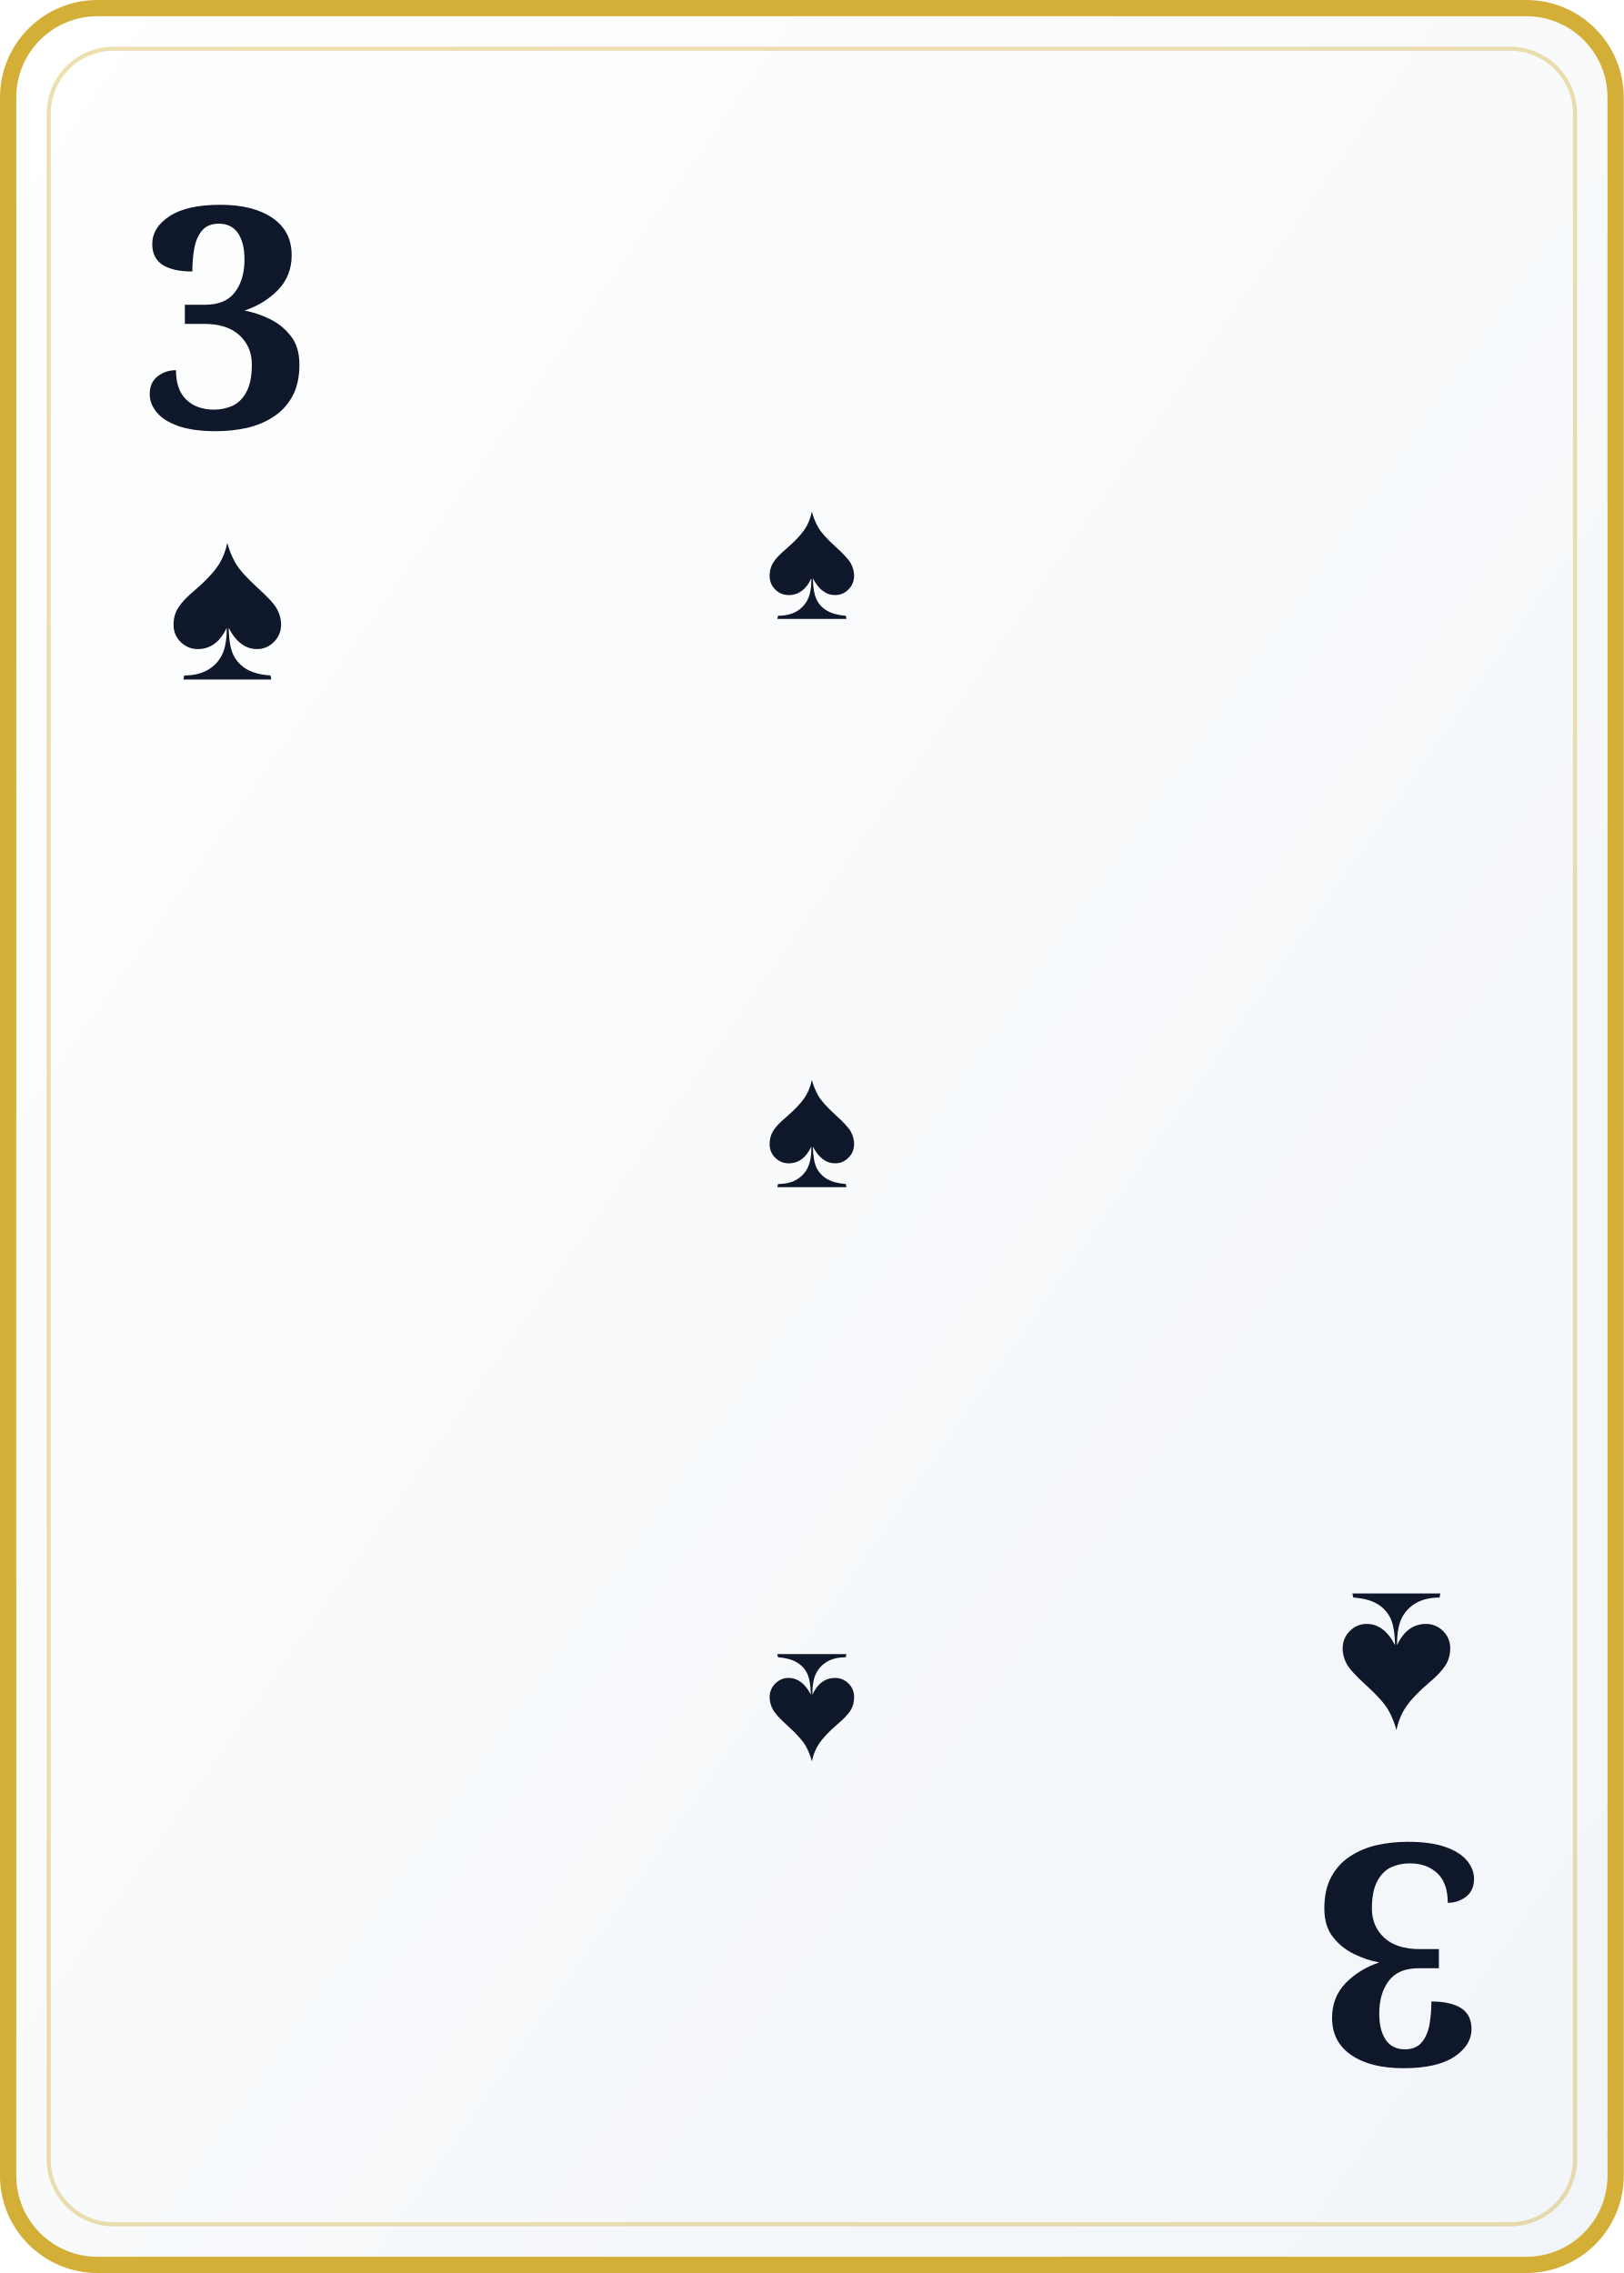
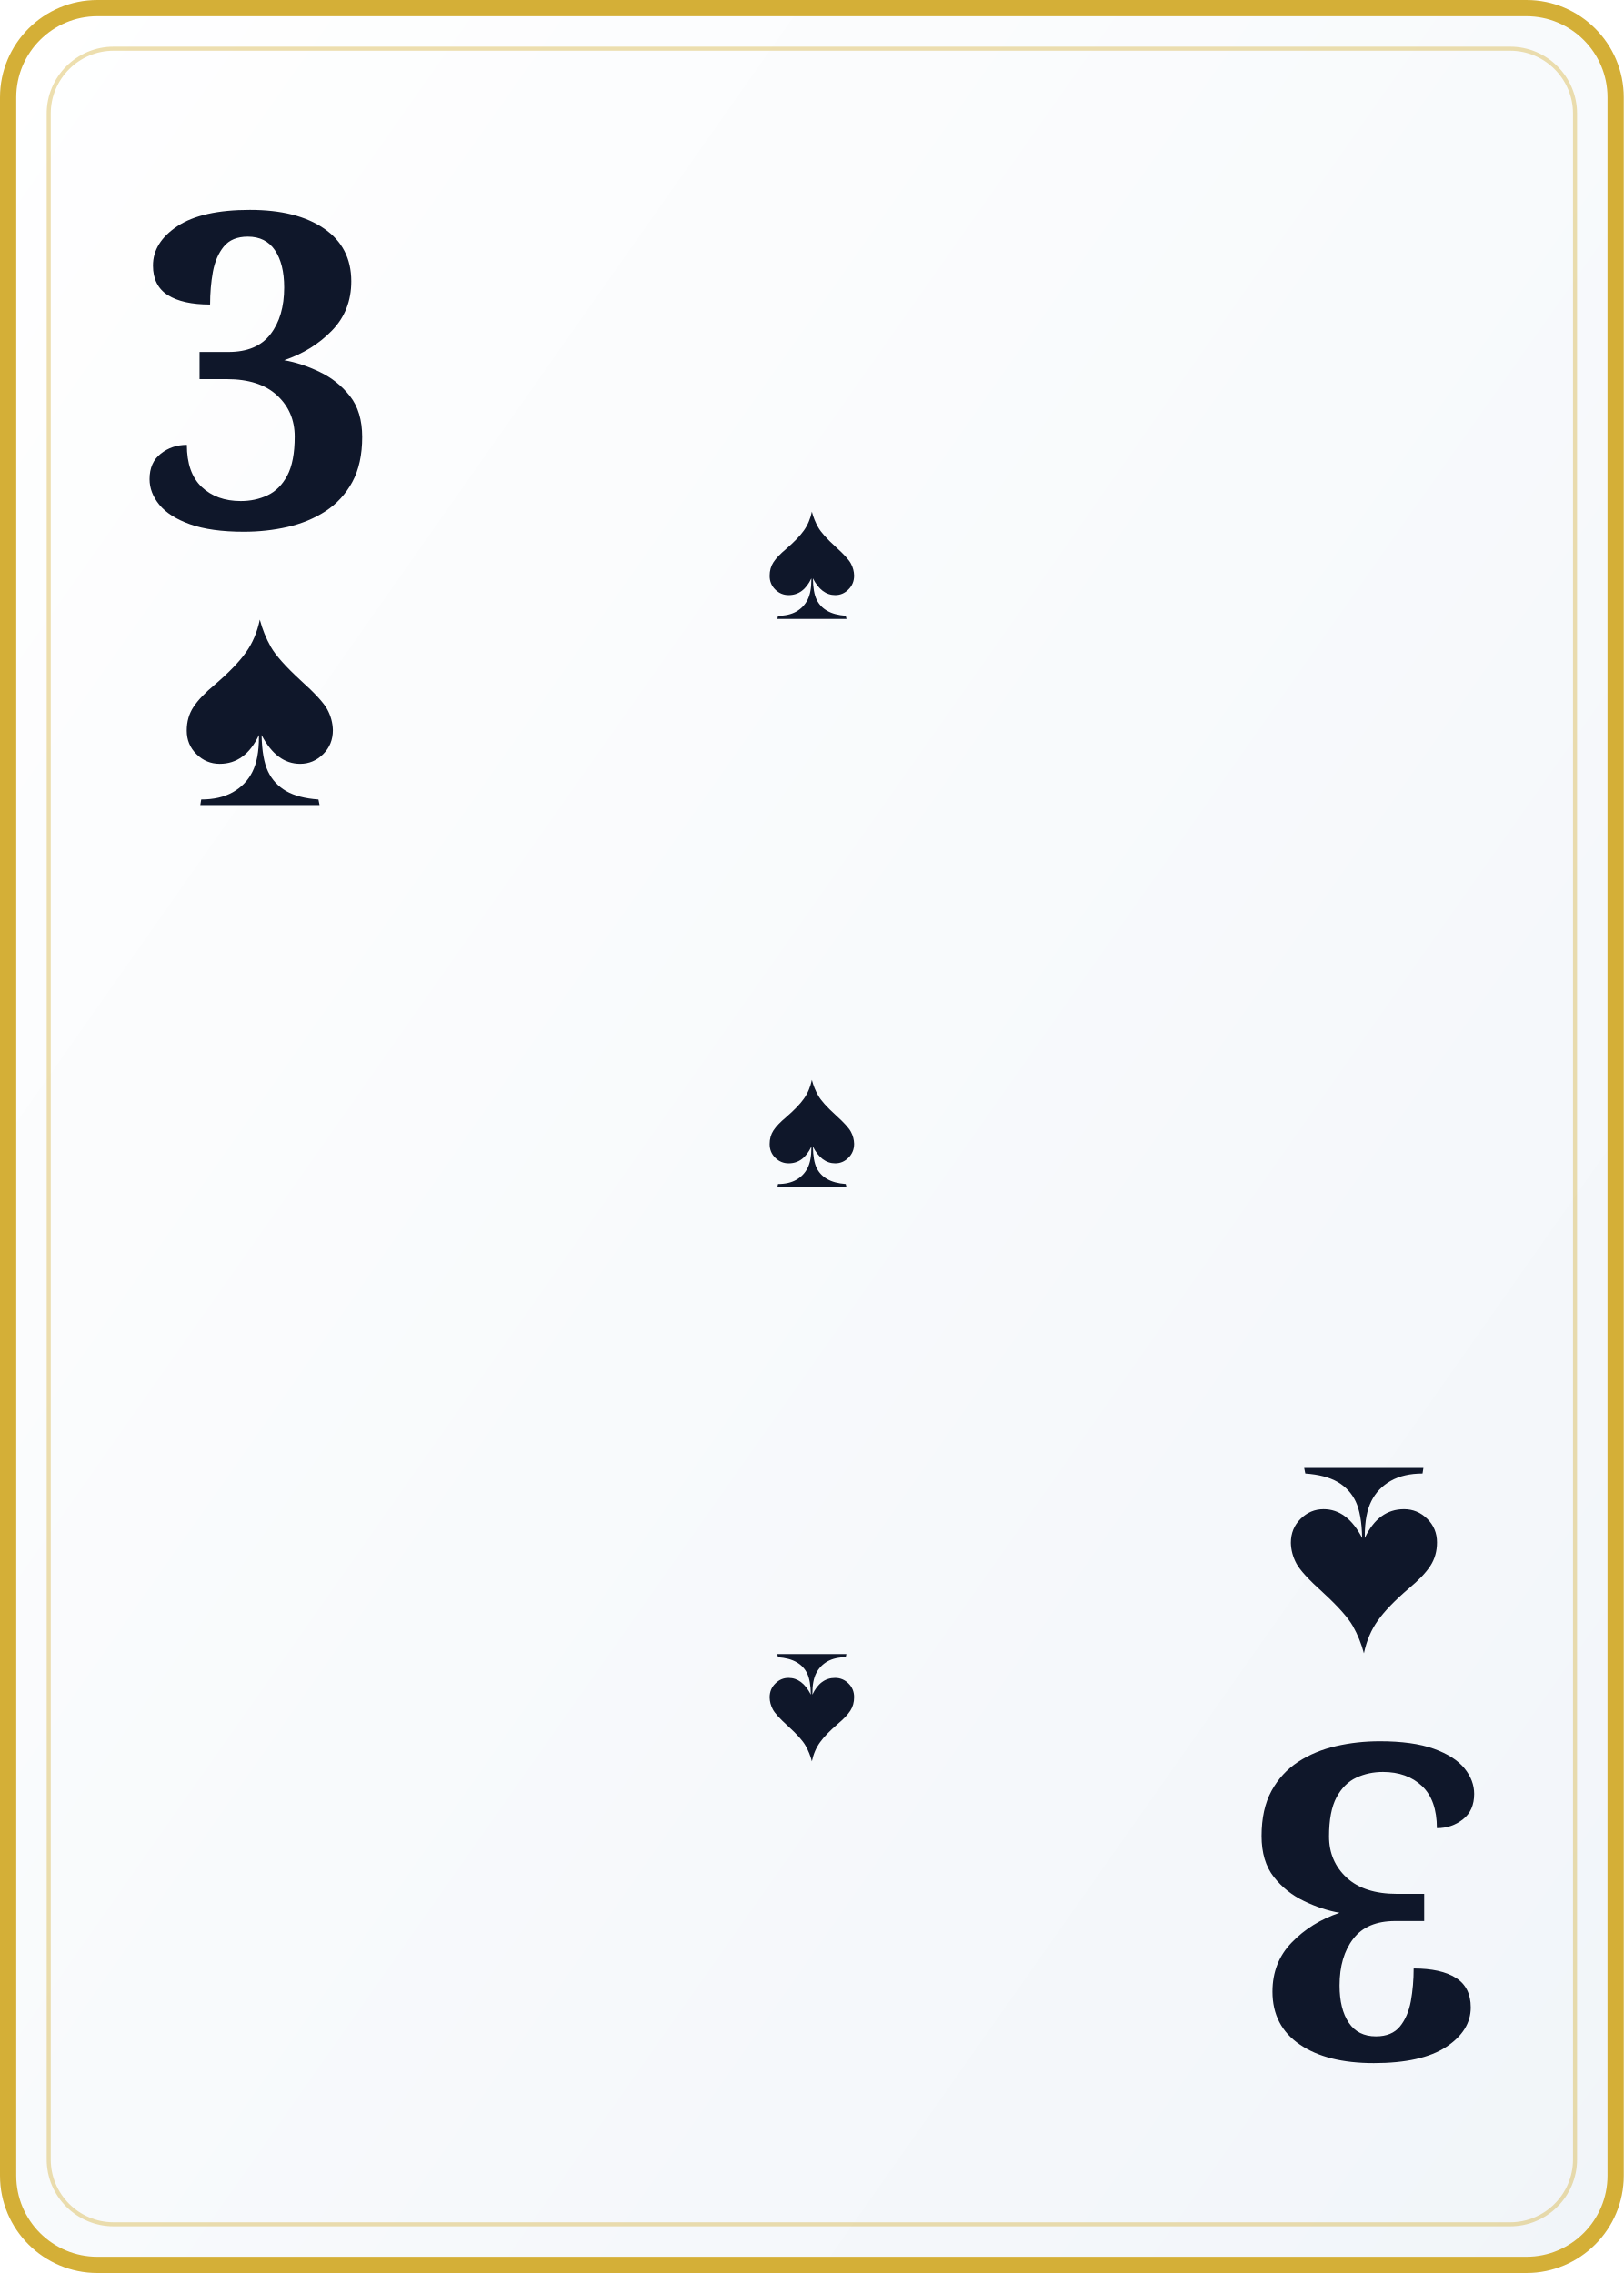
<svg xmlns="http://www.w3.org/2000/svg" viewBox="0 0 200 280" width="200" height="280">
  <defs>
    <linearGradient id="cardBg" x1="0%" y1="0%" x2="100%" y2="100%">
      <stop offset="0%" style="stop-color:#ffffff" />
      <stop offset="100%" style="stop-color:#f1f5f9" />
    </linearGradient>
  </defs>
  <rect width="200" height="280" rx="12" fill="url(#cardBg)" />
  <rect x="1" y="1" width="198" height="278" rx="11" fill="none" stroke="#d4af37" stroke-width="2" />
  <rect x="6" y="6" width="188" height="268" rx="8" fill="none" stroke="#d4af37" stroke-width="0.5" opacity="0.4" />
-   <text x="28" y="38" font-family="Georgia,serif" font-size="38" font-weight="900" fill="#0f172a" text-anchor="middle" dominant-baseline="central">3</text>
-   <text x="28" y="74" font-family="Arial,sans-serif" font-size="28" fill="#0f172a" text-anchor="middle" dominant-baseline="central">♠</text>
-   <text x="172" y="242" font-family="Georgia,serif" font-size="38" font-weight="900" fill="#0f172a" text-anchor="middle" dominant-baseline="central" transform="rotate(180,172,242)">3</text>
-   <text x="172" y="206" font-family="Arial,sans-serif" font-size="28" fill="#0f172a" text-anchor="middle" dominant-baseline="central" transform="rotate(180,172,206)">♠</text>
+   <text x="32" y="44" font-family="Georgia,serif" font-size="54" font-weight="900" fill="#0f172a" text-anchor="middle" dominant-baseline="central">3</text>
+   <text x="32" y="86" font-family="Arial,sans-serif" font-size="38" fill="#0f172a" text-anchor="middle" dominant-baseline="central">♠</text>
+   <text x="168" y="236" font-family="Georgia,serif" font-size="54" font-weight="900" fill="#0f172a" text-anchor="middle" dominant-baseline="central" transform="rotate(180,168,236)">3</text>
+   <text x="168" y="194" font-family="Arial,sans-serif" font-size="38" fill="#0f172a" text-anchor="middle" dominant-baseline="central" transform="rotate(180,168,194)">♠</text>
  <text x="100" y="70" font-family="Arial,sans-serif" font-size="22" fill="#0f172a" text-anchor="middle" dominant-baseline="middle">♠</text>
  <text x="100" y="140" font-family="Arial,sans-serif" font-size="22" fill="#0f172a" text-anchor="middle" dominant-baseline="middle">♠</text>
  <text x="100" y="210" font-family="Arial,sans-serif" font-size="22" fill="#0f172a" text-anchor="middle" dominant-baseline="middle" transform="rotate(180,100,210)">♠</text>
</svg>
